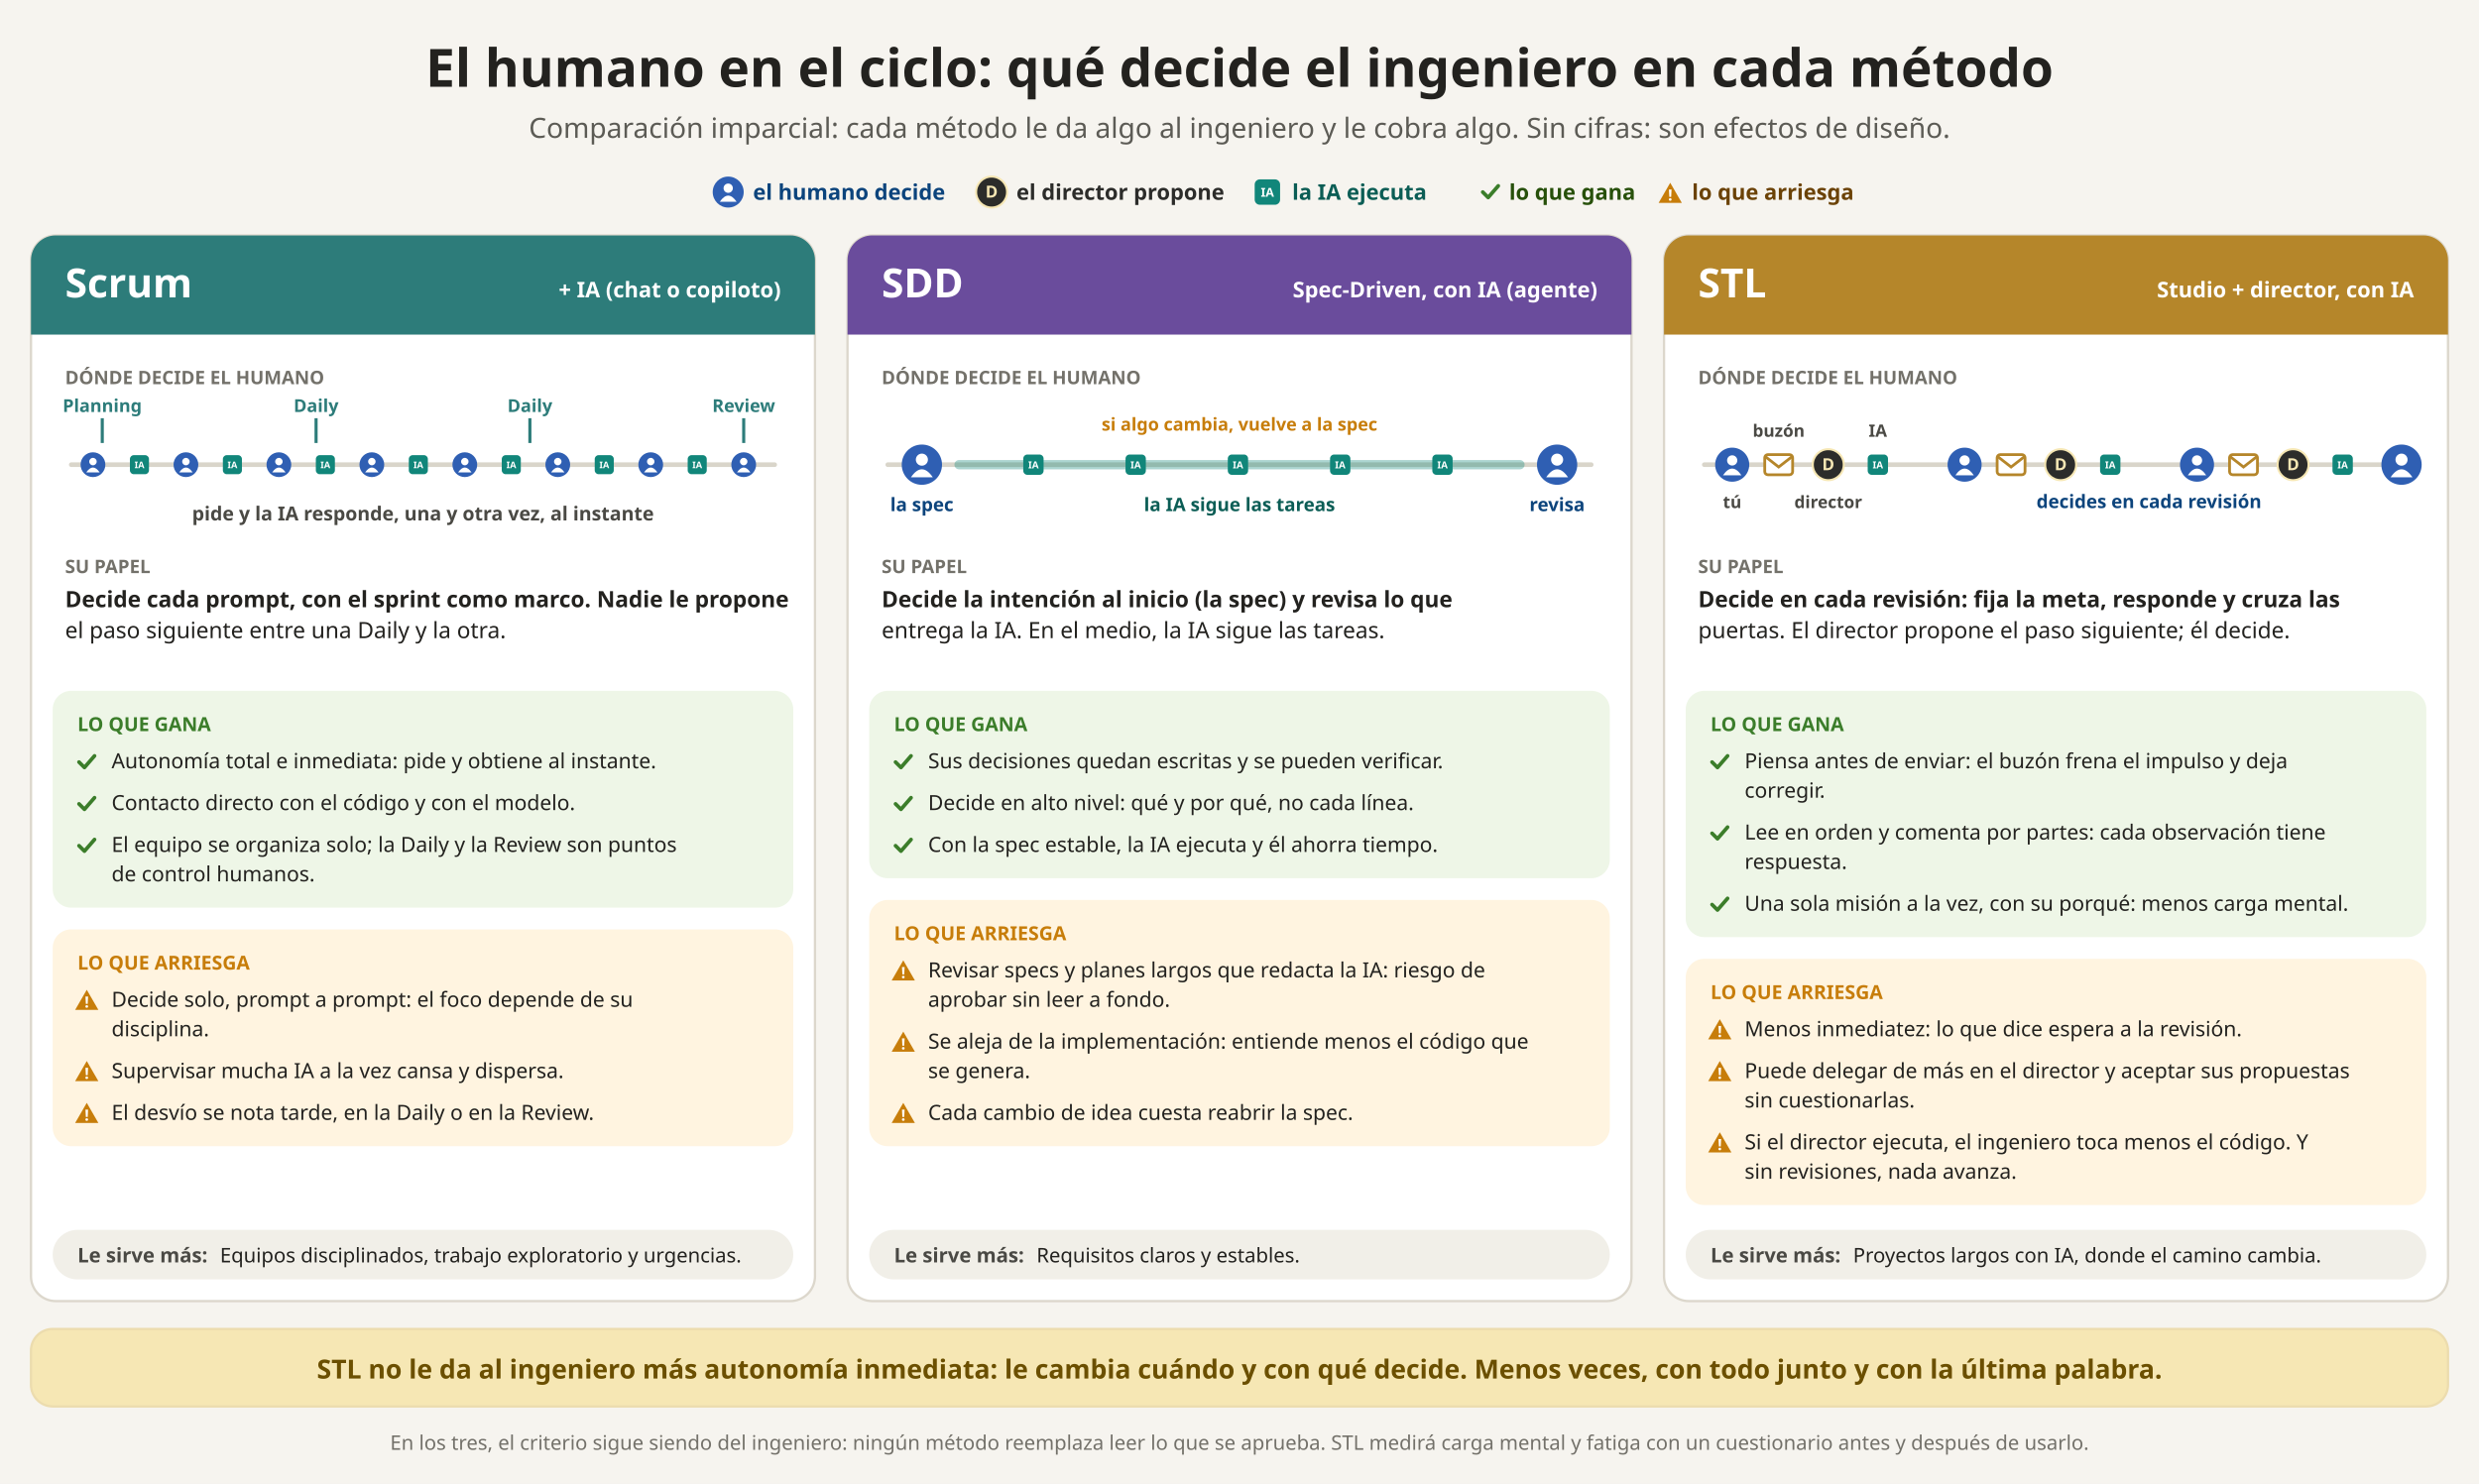
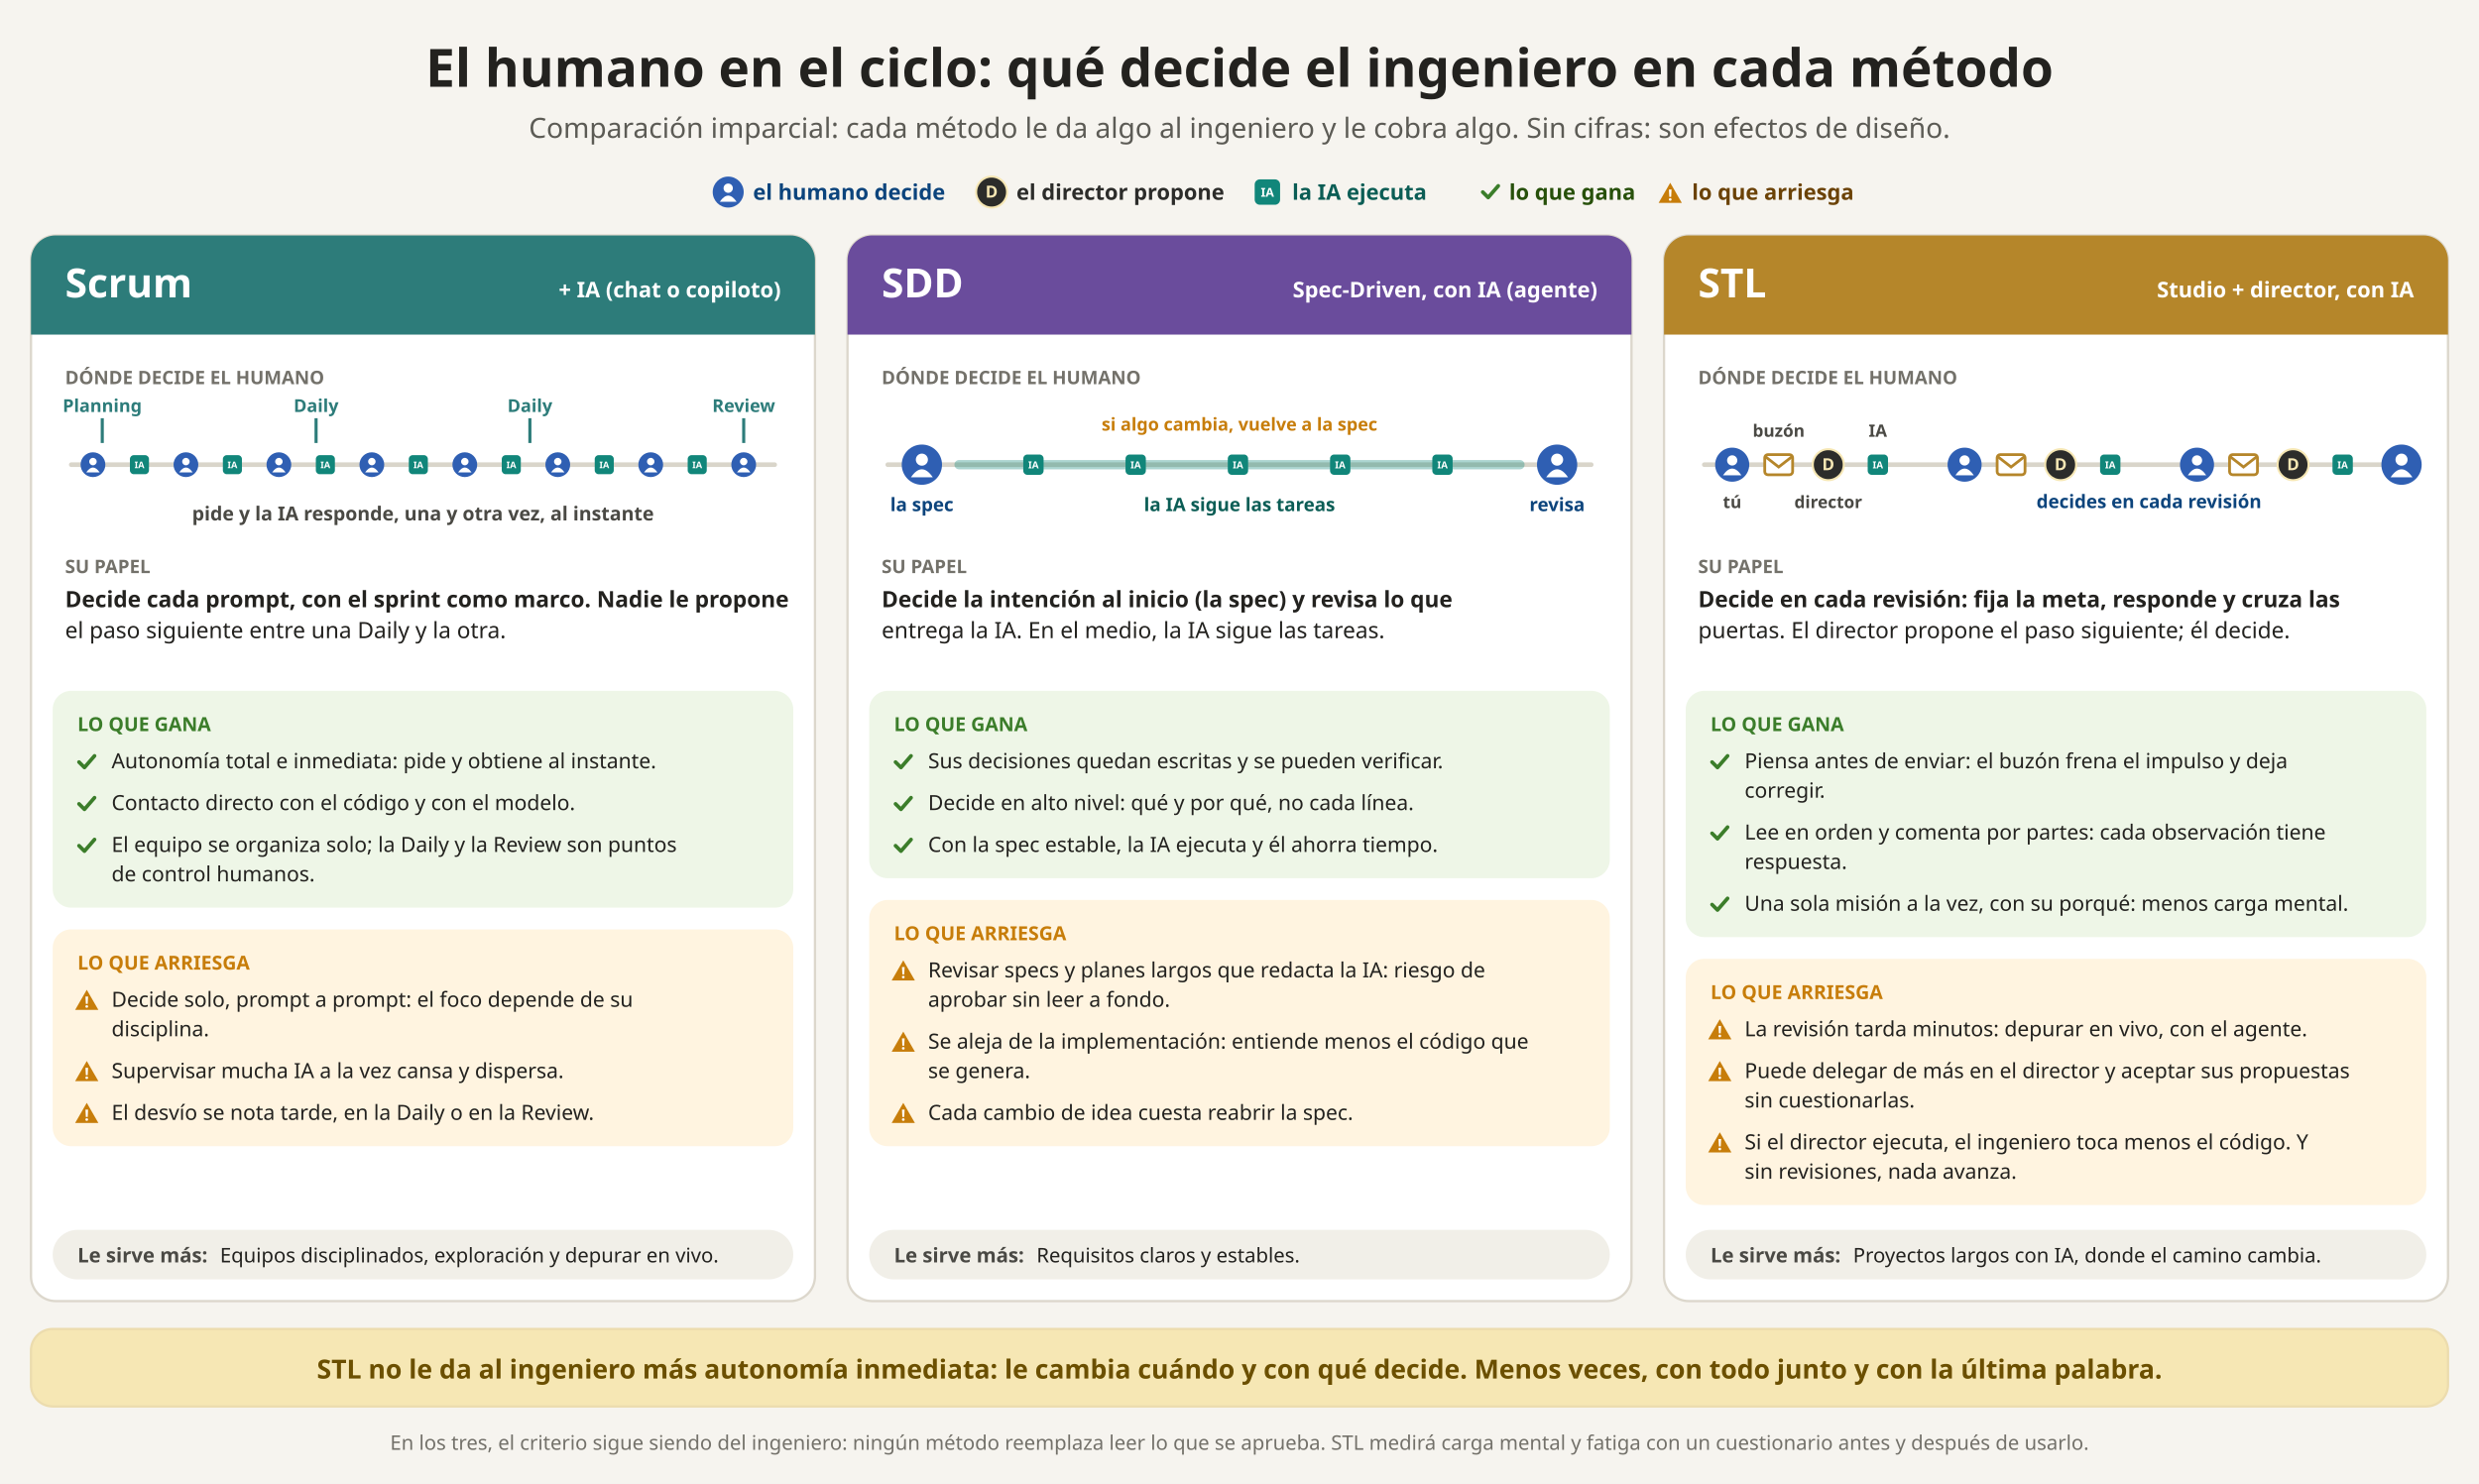
<svg xmlns="http://www.w3.org/2000/svg" viewBox="0 0 1600 958" width="1600" height="958" role="img" aria-labelledby="titulo desc">
  <style>text { font-family: "Segoe UI", system-ui, -apple-system, sans-serif; }</style>
  <rect width="1600" height="958" fill="#f6f4ef" />
  <text x="800" y="56" font-size="34" font-weight="800" fill="#23221f" text-anchor="middle">El humano en el ciclo: qué decide el ingeniero en cada método</text>
  <text x="800" y="89" font-size="18" font-weight="400" fill="#5c5b55" text-anchor="middle">Comparación imparcial: cada método le da algo al ingeniero y le cobra algo. Sin cifras: son efectos de diseño.</text>
  <circle cx="470" cy="124" r="10" fill="#2f5fb3" />
  <circle cx="470" cy="121.5" r="3.0" fill="#fff" />
  <path d="M464.583 130.25q5.417 -7.917 10.833 0z" fill="#fff" />
  <text x="486" y="129" font-size="14" font-weight="600" fill="#0c447c" text-anchor="start">el humano decide</text>
  <circle cx="640" cy="124" r="10" fill="#2c2c2a" stroke="#f6e7b4" stroke-width="1.333" />
  <text x="640" y="127.583" font-size="10.8" font-weight="800" fill="#f6e7b4" text-anchor="middle">D</text>
  <text x="656" y="129" font-size="14" font-weight="600" fill="#2c2c2a" text-anchor="start">el director propone</text>
  <rect x="809.8" y="115.8" width="16.4" height="16.4" rx="3.333" fill="#11867a" />
  <text x="818" y="127.0" font-size="7.9" font-weight="800" fill="#fff" text-anchor="middle">IA</text>
  <text x="834" y="129" font-size="14" font-weight="600" fill="#0b5d55" text-anchor="start">la IA ejecuta</text>
  <path d="M957 124l3.5 3.5 6.5-7.5" fill="none" stroke="#3b7d2a" stroke-width="2.4" stroke-linecap="round" stroke-linejoin="round" />
  <text x="974" y="129" font-size="14" font-weight="600" fill="#27500a" text-anchor="start">lo que gana</text>
  <path d="M1078 118l7.5 13h-15z" fill="#c77d0a" />
  <text x="1078" y="129.5" font-size="10" font-weight="800" fill="#fff" text-anchor="middle">!</text>
  <text x="1092" y="129" font-size="14" font-weight="600" fill="#6b4206" text-anchor="start">lo que arriesga</text>
  <rect x="20" y="152" width="506" height="688" rx="16" fill="#fff" stroke="#dcd7cc" stroke-width="1.5" />
  <path d="M20 168a16 16 0 0 1 16 -16h474a16 16 0 0 1 16 16v48h-506z" fill="#2d7c7a" />
  <text x="42" y="192" font-size="26" font-weight="800" fill="#fff" text-anchor="start">Scrum</text>
  <text x="504" y="192" font-size="14" font-weight="600" fill="#fff" text-anchor="end">+ IA (chat o copiloto)</text>
  <text x="42" y="248" font-size="12" font-weight="800" fill="#73716a" text-anchor="start">DÓNDE DECIDE EL HUMANO</text>
  <line x1="46" y1="300" x2="500" y2="300" stroke="#d9d5ca" stroke-width="3" stroke-linecap="round" />
  <line x1="66" y1="270" x2="66" y2="286" stroke="#2d7c7a" stroke-width="2" />
  <text x="66" y="266" font-size="11.5" font-weight="700" fill="#2d7c7a" text-anchor="middle">Planning</text>
  <line x1="204" y1="270" x2="204" y2="286" stroke="#2d7c7a" stroke-width="2" />
  <text x="204" y="266" font-size="11.5" font-weight="700" fill="#2d7c7a" text-anchor="middle">Daily</text>
  <line x1="342" y1="270" x2="342" y2="286" stroke="#2d7c7a" stroke-width="2" />
  <text x="342" y="266" font-size="11.5" font-weight="700" fill="#2d7c7a" text-anchor="middle">Daily</text>
  <line x1="480" y1="270" x2="480" y2="286" stroke="#2d7c7a" stroke-width="2" />
  <text x="480" y="266" font-size="11.5" font-weight="700" fill="#2d7c7a" text-anchor="middle">Review</text>
  <circle cx="60" cy="300" r="8" fill="#2f5fb3" />
  <circle cx="60" cy="298.0" r="2.4" fill="#fff" />
  <path d="M55.667 305.0q4.333 -6.333 8.667 0z" fill="#fff" />
  <rect x="83.85" y="293.85" width="12.3" height="12.3" rx="2.5" fill="#11867a" />
  <text x="90" y="302.25" font-size="5.9" font-weight="800" fill="#fff" text-anchor="middle">IA</text>
  <circle cx="120" cy="300" r="8" fill="#2f5fb3" />
  <circle cx="120" cy="298.0" r="2.4" fill="#fff" />
  <path d="M115.667 305.0q4.333 -6.333 8.667 0z" fill="#fff" />
  <rect x="143.85" y="293.85" width="12.3" height="12.3" rx="2.5" fill="#11867a" />
  <text x="150" y="302.25" font-size="5.9" font-weight="800" fill="#fff" text-anchor="middle">IA</text>
  <circle cx="180" cy="300" r="8" fill="#2f5fb3" />
  <circle cx="180" cy="298.0" r="2.4" fill="#fff" />
  <path d="M175.667 305.0q4.333 -6.333 8.667 0z" fill="#fff" />
  <rect x="203.85" y="293.85" width="12.3" height="12.3" rx="2.5" fill="#11867a" />
  <text x="210" y="302.25" font-size="5.9" font-weight="800" fill="#fff" text-anchor="middle">IA</text>
  <circle cx="240" cy="300" r="8" fill="#2f5fb3" />
  <circle cx="240" cy="298.0" r="2.4" fill="#fff" />
  <path d="M235.667 305.0q4.333 -6.333 8.667 0z" fill="#fff" />
  <rect x="263.85" y="293.85" width="12.3" height="12.3" rx="2.5" fill="#11867a" />
  <text x="270" y="302.25" font-size="5.9" font-weight="800" fill="#fff" text-anchor="middle">IA</text>
  <circle cx="300" cy="300" r="8" fill="#2f5fb3" />
  <circle cx="300" cy="298.0" r="2.4" fill="#fff" />
  <path d="M295.667 305.0q4.333 -6.333 8.667 0z" fill="#fff" />
  <rect x="323.85" y="293.85" width="12.3" height="12.3" rx="2.5" fill="#11867a" />
  <text x="330" y="302.25" font-size="5.9" font-weight="800" fill="#fff" text-anchor="middle">IA</text>
  <circle cx="360" cy="300" r="8" fill="#2f5fb3" />
  <circle cx="360" cy="298.0" r="2.4" fill="#fff" />
  <path d="M355.667 305.0q4.333 -6.333 8.667 0z" fill="#fff" />
  <rect x="383.85" y="293.85" width="12.3" height="12.3" rx="2.5" fill="#11867a" />
  <text x="390" y="302.25" font-size="5.9" font-weight="800" fill="#fff" text-anchor="middle">IA</text>
  <circle cx="420" cy="300" r="8" fill="#2f5fb3" />
  <circle cx="420" cy="298.0" r="2.4" fill="#fff" />
  <path d="M415.667 305.0q4.333 -6.333 8.667 0z" fill="#fff" />
  <rect x="443.85" y="293.85" width="12.3" height="12.3" rx="2.5" fill="#11867a" />
  <text x="450" y="302.25" font-size="5.9" font-weight="800" fill="#fff" text-anchor="middle">IA</text>
  <circle cx="480" cy="300" r="8" fill="#2f5fb3" />
  <circle cx="480" cy="298.0" r="2.4" fill="#fff" />
  <path d="M475.667 305.0q4.333 -6.333 8.667 0z" fill="#fff" />
  <text x="273.0" y="336" font-size="12.5" font-weight="600" fill="#4a4944" text-anchor="middle">pide y la IA responde, una y otra vez, al instante</text>
  <text x="42" y="370" font-size="12" font-weight="800" fill="#73716a" text-anchor="start">SU PAPEL</text>
  <text x="42" y="392" font-size="14.5" font-weight="600" fill="#23221f" text-anchor="start">Decide cada prompt, con el sprint como marco. Nadie le propone</text>
  <text x="42" y="412" font-size="14.5" font-weight="500" fill="#23221f" text-anchor="start">el paso siguiente entre una Daily y la otra.</text>
  <rect x="34" y="446" width="478" height="140" rx="12" fill="#eef6e7" />
  <text x="50" y="472" font-size="12.5" font-weight="800" fill="#3b7d2a" text-anchor="start">LO QUE GANA</text>
  <path d="M51 492l3.5 3.5 6.5-7.5" fill="none" stroke="#3b7d2a" stroke-width="2.4" stroke-linecap="round" stroke-linejoin="round" />
  <text x="72" y="496" font-size="13.5" font-weight="500" fill="#23221f" text-anchor="start">Autonomía total e inmediata: pide y obtiene al instante.</text>
  <path d="M51 519l3.5 3.5 6.5-7.5" fill="none" stroke="#3b7d2a" stroke-width="2.4" stroke-linecap="round" stroke-linejoin="round" />
  <text x="72" y="523" font-size="13.5" font-weight="500" fill="#23221f" text-anchor="start">Contacto directo con el código y con el modelo.</text>
  <path d="M51 546l3.5 3.5 6.5-7.5" fill="none" stroke="#3b7d2a" stroke-width="2.4" stroke-linecap="round" stroke-linejoin="round" />
  <text x="72" y="550" font-size="13.5" font-weight="500" fill="#23221f" text-anchor="start">El equipo se organiza solo; la Daily y la Review son puntos</text>
  <text x="72" y="569" font-size="13.5" font-weight="500" fill="#23221f" text-anchor="start">de control humanos.</text>
  <rect x="34" y="600" width="478" height="140" rx="12" fill="#fff4e0" />
  <text x="50" y="626" font-size="12.5" font-weight="800" fill="#c77d0a" text-anchor="start">LO QUE ARRIESGA</text>
  <path d="M56 639l7.5 13h-15z" fill="#c77d0a" />
  <text x="56" y="650.5" font-size="10" font-weight="800" fill="#fff" text-anchor="middle">!</text>
  <text x="72" y="650" font-size="13.5" font-weight="500" fill="#23221f" text-anchor="start">Decide solo, prompt a prompt: el foco depende de su</text>
  <text x="72" y="669" font-size="13.5" font-weight="500" fill="#23221f" text-anchor="start">disciplina.</text>
  <path d="M56 685l7.5 13h-15z" fill="#c77d0a" />
  <text x="56" y="696.5" font-size="10" font-weight="800" fill="#fff" text-anchor="middle">!</text>
  <text x="72" y="696" font-size="13.5" font-weight="500" fill="#23221f" text-anchor="start">Supervisar mucha IA a la vez cansa y dispersa.</text>
  <path d="M56 712l7.5 13h-15z" fill="#c77d0a" />
  <text x="56" y="723.5" font-size="10" font-weight="800" fill="#fff" text-anchor="middle">!</text>
  <text x="72" y="723" font-size="13.5" font-weight="500" fill="#23221f" text-anchor="start">El desvío se nota tarde, en la Daily o en la Review.</text>
  <rect x="34" y="794" width="478" height="32" rx="16" fill="#f1efe8" />
  <text x="50" y="815" font-size="13" font-weight="800" fill="#4a4944" text-anchor="start">Le sirve más:</text>
-   <text x="142" y="815" font-size="13" font-weight="500" fill="#23221f" text-anchor="start">Equipos disciplinados, trabajo exploratorio y urgencias.</text>
+   <text x="142" y="815" font-size="13" font-weight="500" fill="#23221f" text-anchor="start">Equipos disciplinados, exploración y depurar en vivo.</text>
  <rect x="547" y="152" width="506" height="688" rx="16" fill="#fff" stroke="#dcd7cc" stroke-width="1.5" />
  <path d="M547 168a16 16 0 0 1 16 -16h474a16 16 0 0 1 16 16v48h-506z" fill="#6a4c9c" />
  <text x="569" y="192" font-size="26" font-weight="800" fill="#fff" text-anchor="start">SDD</text>
  <text x="1031" y="192" font-size="14" font-weight="600" fill="#fff" text-anchor="end">Spec-Driven, con IA (agente)</text>
  <text x="569" y="248" font-size="12" font-weight="800" fill="#73716a" text-anchor="start">DÓNDE DECIDE EL HUMANO</text>
  <line x1="573" y1="300" x2="1027" y2="300" stroke="#d9d5ca" stroke-width="3" stroke-linecap="round" />
  <circle cx="595" cy="300" r="13" fill="#2f5fb3" />
  <circle cx="595" cy="296.75" r="3.9" fill="#fff" />
  <path d="M587.958 308.125q7.042 -10.292 14.083 0z" fill="#fff" />
  <text x="595" y="330" font-size="12" font-weight="700" fill="#0c447c" text-anchor="middle">la spec</text>
  <line x1="619" y1="300" x2="981" y2="300" stroke="#11867a" stroke-width="6" stroke-linecap="round" opacity="0.35" />
  <rect x="660.44" y="293.44" width="13.12" height="13.12" rx="2.667" fill="#11867a" />
  <text x="667" y="302.4" font-size="6.3" font-weight="800" fill="#fff" text-anchor="middle">IA</text>
  <rect x="726.44" y="293.44" width="13.12" height="13.12" rx="2.667" fill="#11867a" />
  <text x="733" y="302.4" font-size="6.3" font-weight="800" fill="#fff" text-anchor="middle">IA</text>
  <rect x="792.44" y="293.44" width="13.12" height="13.12" rx="2.667" fill="#11867a" />
  <text x="799" y="302.4" font-size="6.3" font-weight="800" fill="#fff" text-anchor="middle">IA</text>
  <rect x="858.44" y="293.44" width="13.12" height="13.12" rx="2.667" fill="#11867a" />
  <text x="865" y="302.4" font-size="6.3" font-weight="800" fill="#fff" text-anchor="middle">IA</text>
  <rect x="924.44" y="293.44" width="13.12" height="13.12" rx="2.667" fill="#11867a" />
  <text x="931" y="302.4" font-size="6.3" font-weight="800" fill="#fff" text-anchor="middle">IA</text>
  <text x="800.0" y="330" font-size="12" font-weight="700" fill="#0b5d55" text-anchor="middle">la IA sigue las tareas</text>
  <circle cx="1005" cy="300" r="13" fill="#2f5fb3" />
  <circle cx="1005" cy="296.75" r="3.9" fill="#fff" />
  <path d="M997.958 308.125q7.042 -10.292 14.083 0z" fill="#fff" />
  <text x="1005" y="330" font-size="12" font-weight="700" fill="#0c447c" text-anchor="middle">revisa</text>
  <text x="800.0" y="278" font-size="11.5" font-weight="600" fill="#c77d0a" text-anchor="middle">si algo cambia, vuelve a la spec</text>
  <text x="569" y="370" font-size="12" font-weight="800" fill="#73716a" text-anchor="start">SU PAPEL</text>
  <text x="569" y="392" font-size="14.5" font-weight="600" fill="#23221f" text-anchor="start">Decide la intención al inicio (la spec) y revisa lo que</text>
  <text x="569" y="412" font-size="14.5" font-weight="500" fill="#23221f" text-anchor="start">entrega la IA. En el medio, la IA sigue las tareas.</text>
  <rect x="561" y="446" width="478" height="121" rx="12" fill="#eef6e7" />
  <text x="577" y="472" font-size="12.5" font-weight="800" fill="#3b7d2a" text-anchor="start">LO QUE GANA</text>
  <path d="M578 492l3.5 3.5 6.5-7.5" fill="none" stroke="#3b7d2a" stroke-width="2.4" stroke-linecap="round" stroke-linejoin="round" />
  <text x="599" y="496" font-size="13.5" font-weight="500" fill="#23221f" text-anchor="start">Sus decisiones quedan escritas y se pueden verificar.</text>
  <path d="M578 519l3.5 3.5 6.5-7.5" fill="none" stroke="#3b7d2a" stroke-width="2.4" stroke-linecap="round" stroke-linejoin="round" />
  <text x="599" y="523" font-size="13.5" font-weight="500" fill="#23221f" text-anchor="start">Decide en alto nivel: qué y por qué, no cada línea.</text>
  <path d="M578 546l3.5 3.5 6.5-7.5" fill="none" stroke="#3b7d2a" stroke-width="2.4" stroke-linecap="round" stroke-linejoin="round" />
  <text x="599" y="550" font-size="13.5" font-weight="500" fill="#23221f" text-anchor="start">Con la spec estable, la IA ejecuta y él ahorra tiempo.</text>
  <rect x="561" y="581" width="478" height="159" rx="12" fill="#fff4e0" />
  <text x="577" y="607" font-size="12.5" font-weight="800" fill="#c77d0a" text-anchor="start">LO QUE ARRIESGA</text>
  <path d="M583 620l7.5 13h-15z" fill="#c77d0a" />
  <text x="583" y="631.5" font-size="10" font-weight="800" fill="#fff" text-anchor="middle">!</text>
  <text x="599" y="631" font-size="13.5" font-weight="500" fill="#23221f" text-anchor="start">Revisar specs y planes largos que redacta la IA: riesgo de</text>
  <text x="599" y="650" font-size="13.5" font-weight="500" fill="#23221f" text-anchor="start">aprobar sin leer a fondo.</text>
  <path d="M583 666l7.5 13h-15z" fill="#c77d0a" />
  <text x="583" y="677.5" font-size="10" font-weight="800" fill="#fff" text-anchor="middle">!</text>
  <text x="599" y="677" font-size="13.5" font-weight="500" fill="#23221f" text-anchor="start">Se aleja de la implementación: entiende menos el código que</text>
  <text x="599" y="696" font-size="13.5" font-weight="500" fill="#23221f" text-anchor="start">se genera.</text>
  <path d="M583 712l7.5 13h-15z" fill="#c77d0a" />
  <text x="583" y="723.5" font-size="10" font-weight="800" fill="#fff" text-anchor="middle">!</text>
  <text x="599" y="723" font-size="13.5" font-weight="500" fill="#23221f" text-anchor="start">Cada cambio de idea cuesta reabrir la spec.</text>
  <rect x="561" y="794" width="478" height="32" rx="16" fill="#f1efe8" />
  <text x="577" y="815" font-size="13" font-weight="800" fill="#4a4944" text-anchor="start">Le sirve más:</text>
  <text x="669" y="815" font-size="13" font-weight="500" fill="#23221f" text-anchor="start">Requisitos claros y estables.</text>
  <rect x="1074" y="152" width="506" height="688" rx="16" fill="#fff" stroke="#dcd7cc" stroke-width="1.5" />
  <path d="M1074 168a16 16 0 0 1 16 -16h474a16 16 0 0 1 16 16v48h-506z" fill="#b5862a" />
  <text x="1096" y="192" font-size="26" font-weight="800" fill="#fff" text-anchor="start">STL</text>
  <text x="1558" y="192" font-size="14" font-weight="600" fill="#fff" text-anchor="end">Studio + director, con IA</text>
  <text x="1096" y="248" font-size="12" font-weight="800" fill="#73716a" text-anchor="start">DÓNDE DECIDE EL HUMANO</text>
  <line x1="1100" y1="300" x2="1554" y2="300" stroke="#d9d5ca" stroke-width="3" stroke-linecap="round" />
  <circle cx="1118" cy="300" r="11" fill="#2f5fb3" />
  <circle cx="1118" cy="297.25" r="3.3" fill="#fff" />
  <path d="M1112.042 306.875q5.958 -8.708 11.917 0z" fill="#fff" />
  <rect x="1139" y="293.5" width="18" height="13" rx="2" fill="#fff" stroke="#b5862a" stroke-width="1.8" />
  <path d="M1139 294.5l9 7 9-7" fill="none" stroke="#b5862a" stroke-width="1.8" />
  <circle cx="1180" cy="300" r="10" fill="#2c2c2a" stroke="#f6e7b4" stroke-width="1.333" />
  <text x="1180" y="303.583" font-size="10.8" font-weight="800" fill="#f6e7b4" text-anchor="middle">D</text>
  <rect x="1205.44" y="293.44" width="13.12" height="13.12" rx="2.667" fill="#11867a" />
  <text x="1212" y="302.4" font-size="6.3" font-weight="800" fill="#fff" text-anchor="middle">IA</text>
  <circle cx="1268" cy="300" r="11" fill="#2f5fb3" />
  <circle cx="1268" cy="297.25" r="3.3" fill="#fff" />
  <path d="M1262.042 306.875q5.958 -8.708 11.917 0z" fill="#fff" />
  <rect x="1289" y="293.5" width="18" height="13" rx="2" fill="#fff" stroke="#b5862a" stroke-width="1.8" />
  <path d="M1289 294.5l9 7 9-7" fill="none" stroke="#b5862a" stroke-width="1.8" />
  <circle cx="1330" cy="300" r="10" fill="#2c2c2a" stroke="#f6e7b4" stroke-width="1.333" />
  <text x="1330" y="303.583" font-size="10.8" font-weight="800" fill="#f6e7b4" text-anchor="middle">D</text>
  <rect x="1355.44" y="293.44" width="13.12" height="13.12" rx="2.667" fill="#11867a" />
  <text x="1362" y="302.4" font-size="6.3" font-weight="800" fill="#fff" text-anchor="middle">IA</text>
  <circle cx="1418" cy="300" r="11" fill="#2f5fb3" />
  <circle cx="1418" cy="297.25" r="3.3" fill="#fff" />
  <path d="M1412.042 306.875q5.958 -8.708 11.917 0z" fill="#fff" />
  <rect x="1439" y="293.5" width="18" height="13" rx="2" fill="#fff" stroke="#b5862a" stroke-width="1.8" />
  <path d="M1439 294.5l9 7 9-7" fill="none" stroke="#b5862a" stroke-width="1.8" />
  <circle cx="1480" cy="300" r="10" fill="#2c2c2a" stroke="#f6e7b4" stroke-width="1.333" />
  <text x="1480" y="303.583" font-size="10.8" font-weight="800" fill="#f6e7b4" text-anchor="middle">D</text>
  <rect x="1505.44" y="293.44" width="13.12" height="13.12" rx="2.667" fill="#11867a" />
  <text x="1512" y="302.4" font-size="6.3" font-weight="800" fill="#fff" text-anchor="middle">IA</text>
  <text x="1118" y="328" font-size="11" font-weight="700" fill="#4a4944" text-anchor="middle">tú</text>
  <text x="1148" y="282" font-size="11" font-weight="700" fill="#4a4944" text-anchor="middle">buzón</text>
  <text x="1180" y="328" font-size="11" font-weight="700" fill="#4a4944" text-anchor="middle">director</text>
  <text x="1212" y="282" font-size="11" font-weight="700" fill="#4a4944" text-anchor="middle">IA</text>
  <circle cx="1550" cy="300" r="13" fill="#2f5fb3" />
  <circle cx="1550" cy="296.75" r="3.9" fill="#fff" />
  <path d="M1542.958 308.125q7.042 -10.292 14.083 0z" fill="#fff" />
  <text x="1387.0" y="328" font-size="12" font-weight="700" fill="#0c447c" text-anchor="middle">decides en cada revisión</text>
  <text x="1096" y="370" font-size="12" font-weight="800" fill="#73716a" text-anchor="start">SU PAPEL</text>
  <text x="1096" y="392" font-size="14.5" font-weight="600" fill="#23221f" text-anchor="start">Decide en cada revisión: fija la meta, responde y cruza las</text>
  <text x="1096" y="412" font-size="14.5" font-weight="500" fill="#23221f" text-anchor="start">puertas. El director propone el paso siguiente; él decide.</text>
  <rect x="1088" y="446" width="478" height="159" rx="12" fill="#eef6e7" />
  <text x="1104" y="472" font-size="12.5" font-weight="800" fill="#3b7d2a" text-anchor="start">LO QUE GANA</text>
  <path d="M1105 492l3.5 3.5 6.5-7.5" fill="none" stroke="#3b7d2a" stroke-width="2.4" stroke-linecap="round" stroke-linejoin="round" />
  <text x="1126" y="496" font-size="13.5" font-weight="500" fill="#23221f" text-anchor="start">Piensa antes de enviar: el buzón frena el impulso y deja</text>
  <text x="1126" y="515" font-size="13.5" font-weight="500" fill="#23221f" text-anchor="start">corregir.</text>
  <path d="M1105 538l3.5 3.5 6.5-7.5" fill="none" stroke="#3b7d2a" stroke-width="2.4" stroke-linecap="round" stroke-linejoin="round" />
  <text x="1126" y="542" font-size="13.5" font-weight="500" fill="#23221f" text-anchor="start">Lee en orden y comenta por partes: cada observación tiene</text>
  <text x="1126" y="561" font-size="13.5" font-weight="500" fill="#23221f" text-anchor="start">respuesta.</text>
  <path d="M1105 584l3.5 3.5 6.5-7.5" fill="none" stroke="#3b7d2a" stroke-width="2.4" stroke-linecap="round" stroke-linejoin="round" />
  <text x="1126" y="588" font-size="13.5" font-weight="500" fill="#23221f" text-anchor="start">Una sola misión a la vez, con su porqué: menos carga mental.</text>
  <rect x="1088" y="619" width="478" height="159" rx="12" fill="#fff4e0" />
  <text x="1104" y="645" font-size="12.5" font-weight="800" fill="#c77d0a" text-anchor="start">LO QUE ARRIESGA</text>
  <path d="M1110 658l7.5 13h-15z" fill="#c77d0a" />
  <text x="1110" y="669.5" font-size="10" font-weight="800" fill="#fff" text-anchor="middle">!</text>
-   <text x="1126" y="669" font-size="13.5" font-weight="500" fill="#23221f" text-anchor="start">Menos inmediatez: lo que dice espera a la revisión.</text>
+   <text x="1126" y="669" font-size="13.5" font-weight="500" fill="#23221f" text-anchor="start">La revisión tarda minutos: depurar en vivo, con el agente.</text>
  <path d="M1110 685l7.5 13h-15z" fill="#c77d0a" />
  <text x="1110" y="696.5" font-size="10" font-weight="800" fill="#fff" text-anchor="middle">!</text>
  <text x="1126" y="696" font-size="13.5" font-weight="500" fill="#23221f" text-anchor="start">Puede delegar de más en el director y aceptar sus propuestas</text>
  <text x="1126" y="715" font-size="13.5" font-weight="500" fill="#23221f" text-anchor="start">sin cuestionarlas.</text>
  <path d="M1110 731l7.5 13h-15z" fill="#c77d0a" />
  <text x="1110" y="742.5" font-size="10" font-weight="800" fill="#fff" text-anchor="middle">!</text>
  <text x="1126" y="742" font-size="13.5" font-weight="500" fill="#23221f" text-anchor="start">Si el director ejecuta, el ingeniero toca menos el código. Y</text>
  <text x="1126" y="761" font-size="13.5" font-weight="500" fill="#23221f" text-anchor="start">sin revisiones, nada avanza.</text>
  <rect x="1088" y="794" width="478" height="32" rx="16" fill="#f1efe8" />
  <text x="1104" y="815" font-size="13" font-weight="800" fill="#4a4944" text-anchor="start">Le sirve más:</text>
  <text x="1196" y="815" font-size="13" font-weight="500" fill="#23221f" text-anchor="start">Proyectos largos con IA, donde el camino cambia.</text>
  <rect x="20" y="858" width="1560" height="50" rx="14" fill="#f6e7b4" stroke="#ecdcae" stroke-width="1.5" />
  <text x="800" y="890" font-size="17" font-weight="800" fill="#6b4f00" text-anchor="middle">STL no le da al ingeniero más autonomía inmediata: le cambia cuándo y con qué decide. Menos veces, con todo junto y con la última palabra.</text>
  <text x="800" y="936" font-size="13" font-weight="400" fill="#73716a" text-anchor="middle">En los tres, el criterio sigue siendo del ingeniero: ningún método reemplaza leer lo que se aprueba. STL medirá carga mental y fatiga con un cuestionario antes y después de usarlo.</text>
</svg>
